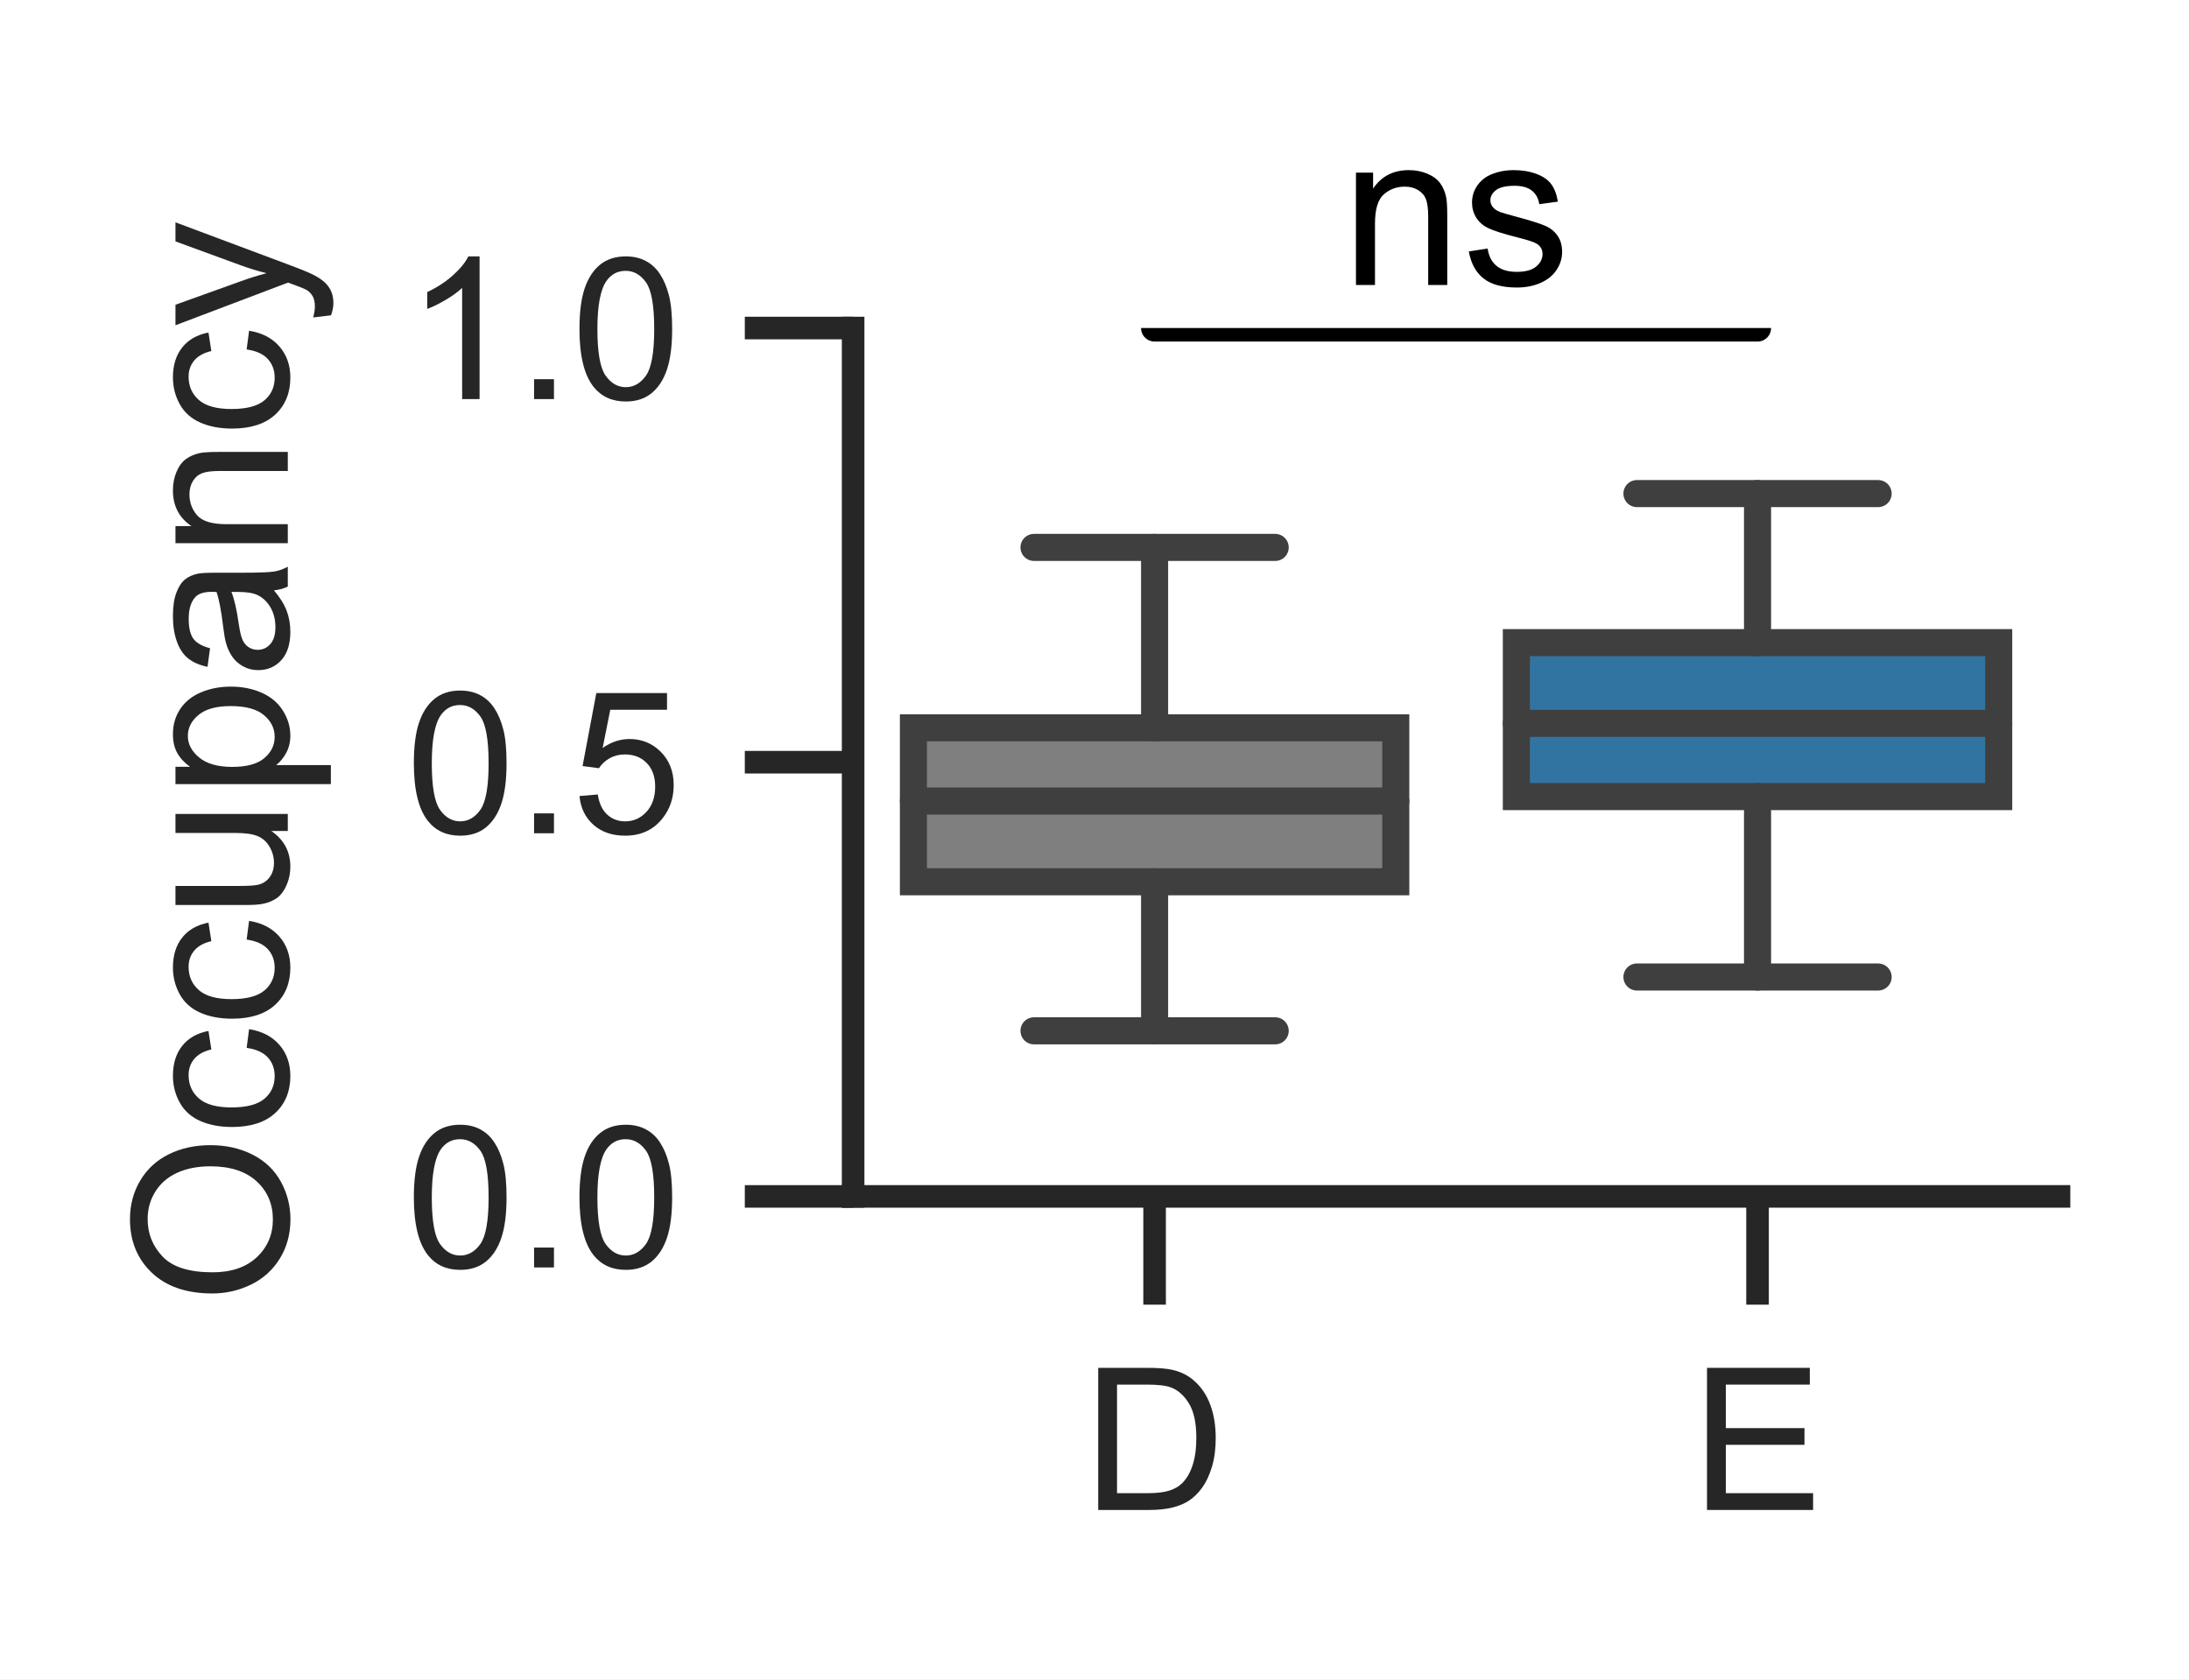
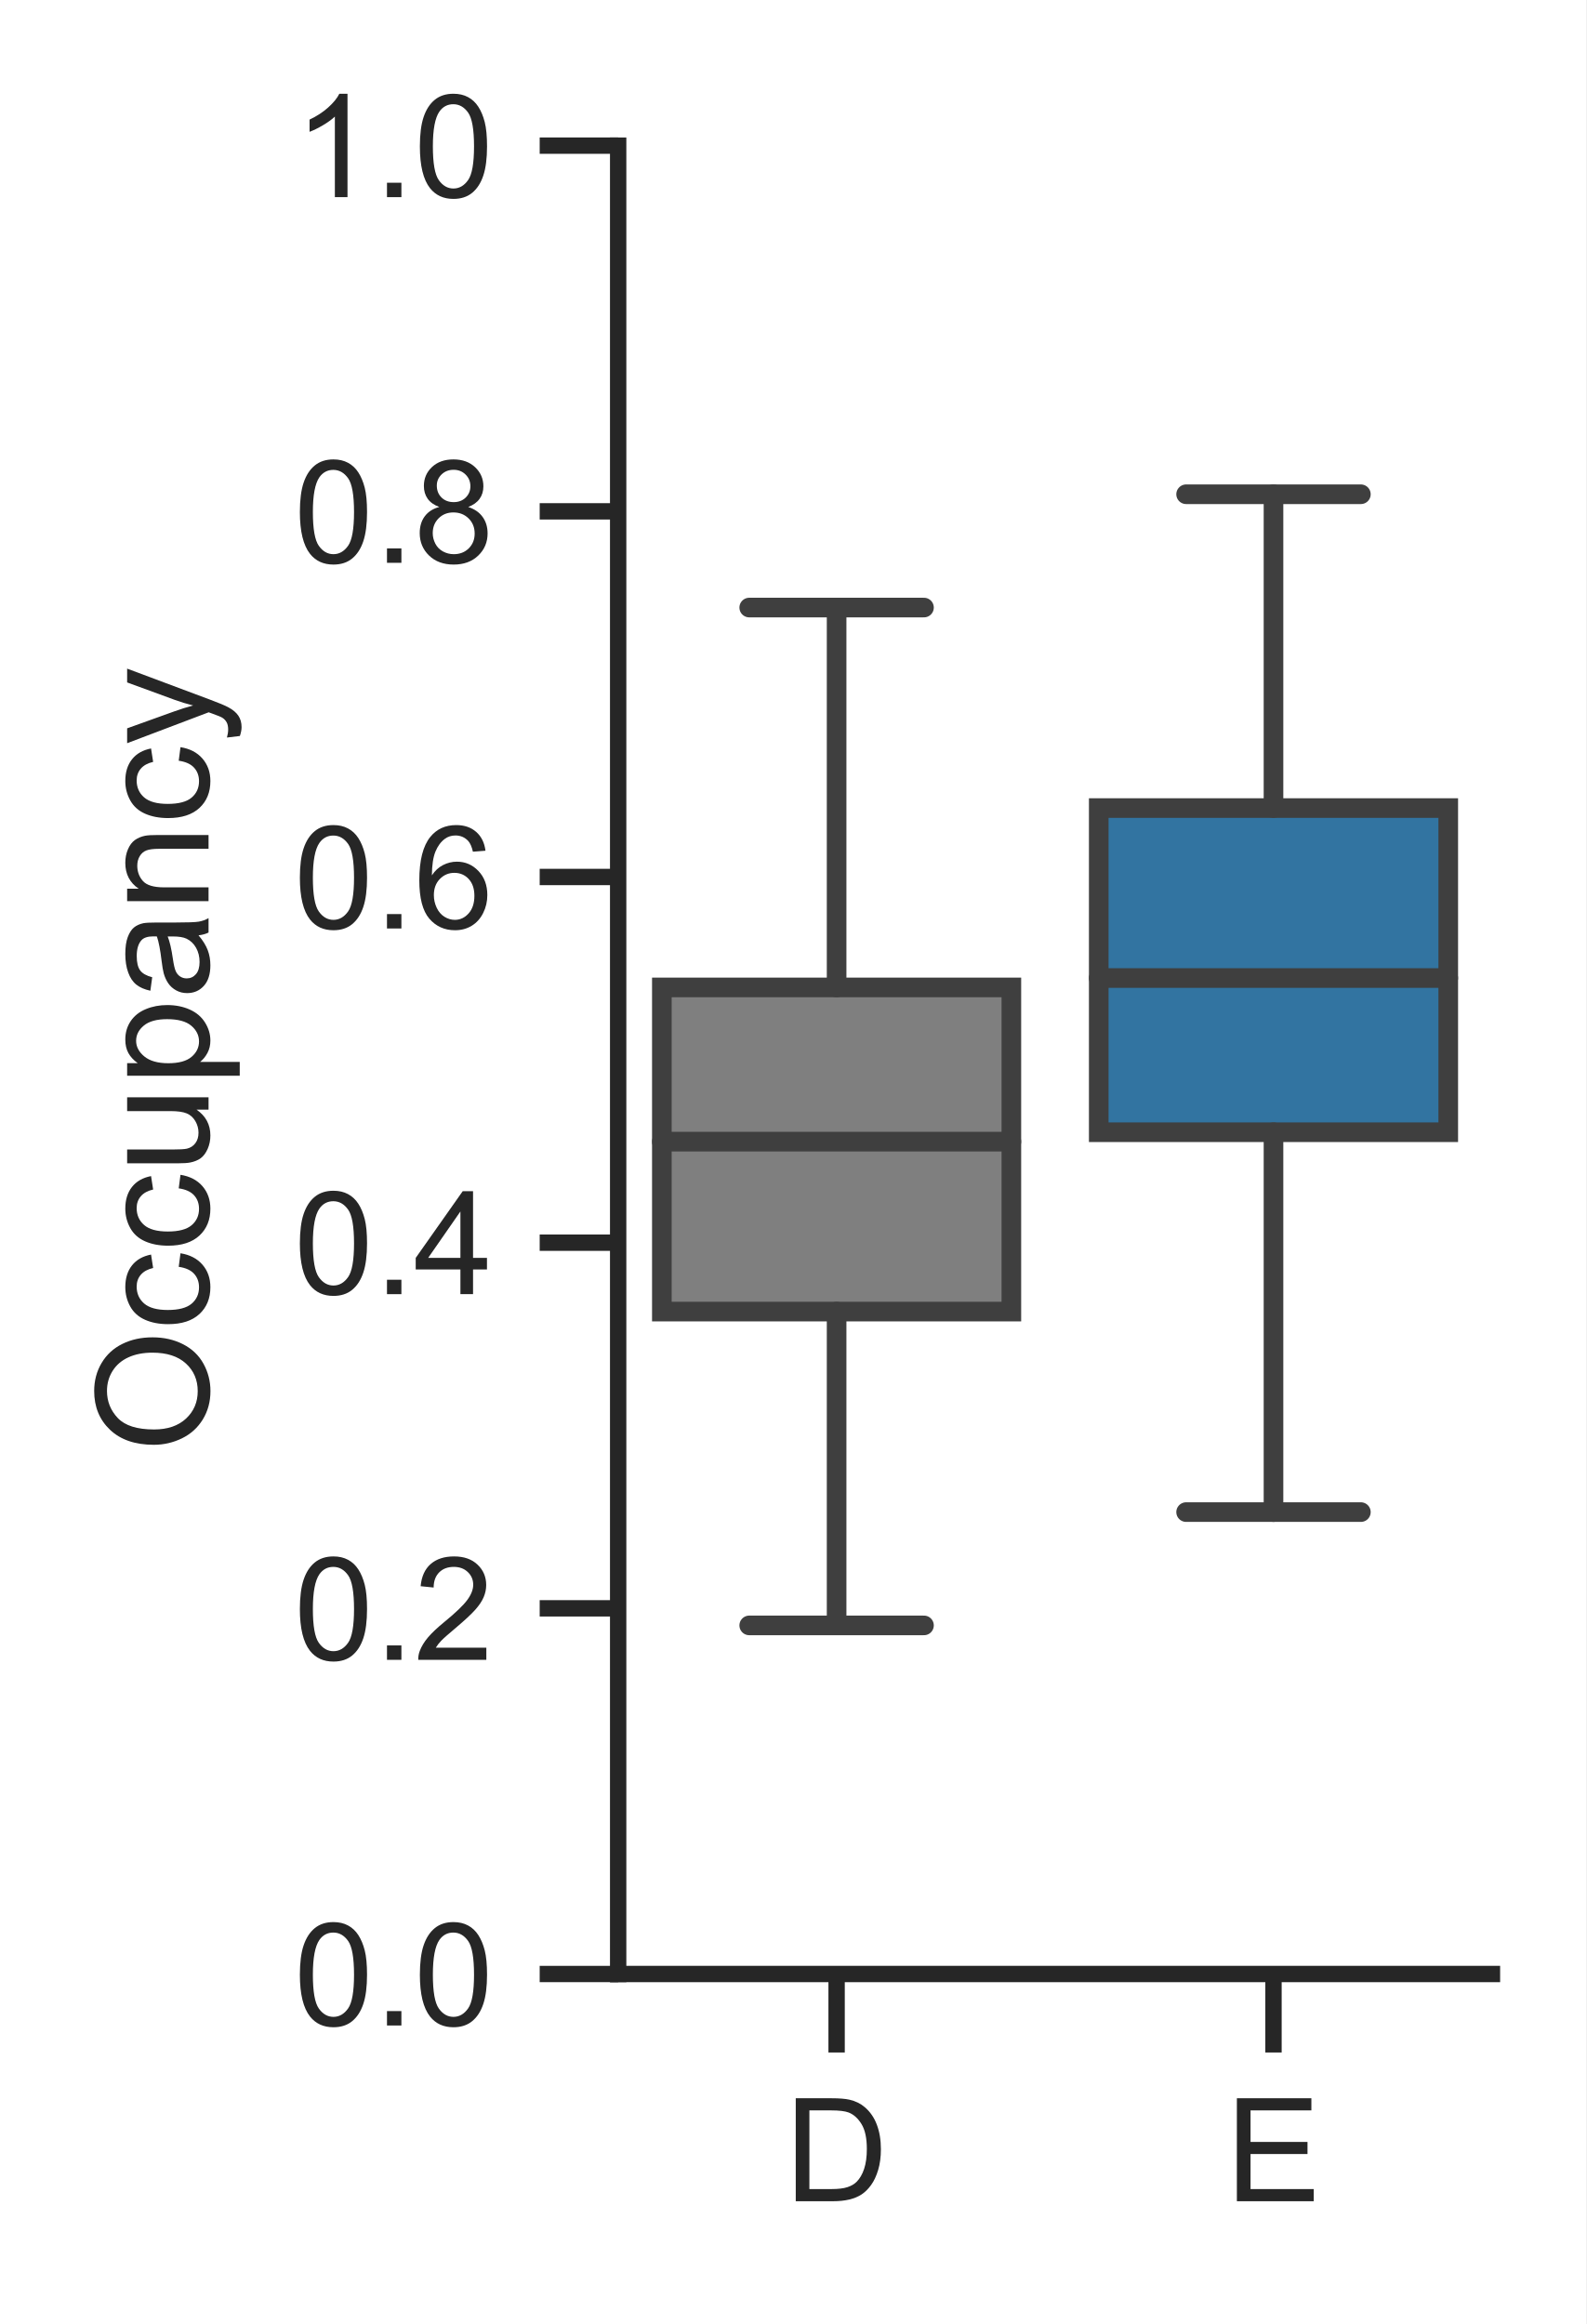
- <svg xmlns="http://www.w3.org/2000/svg" xmlns:xlink="http://www.w3.org/1999/xlink" height="93.045pt" version="1.1" viewBox="0 0 121.26 93.045" width="121.26pt">
+ <svg xmlns="http://www.w3.org/2000/svg" xmlns:xlink="http://www.w3.org/1999/xlink" height="177.69pt" version="1.1" viewBox="0 0 121.26 177.69" width="121.26pt">
  <defs>
    <style type="text/css">
*{stroke-linecap:butt;stroke-linejoin:round;}
  </style>
  </defs>
  <g id="figure_1">
    <g id="patch_1">
-       <path d="M 0 93.045  L 121.26 93.045  L 121.26 0  L 0 0  z " style="fill:#ffffff;" />
+       <path d="M 0 177.69  L 121.26 177.69  L 121.26 0  L 0 0  z " style="fill:#ffffff;" />
    </g>
    <g id="axes_1">
      <g id="patch_2">
-         <path d="M 47.259 66.285  L 114.06 66.285  L 114.06 18.174  L 47.259 18.174  z " style="fill:#ffffff;" />
+         <path d="M 47.259 150.93  L 114.06 150.93  L 114.06 11.137  L 47.259 11.137  z " style="fill:#ffffff;" />
      </g>
      <g id="matplotlib.axis_1">
        <g id="xtick_1">
          <g id="line2d_1">
            <defs>
-               <path d="M 0 0  L 0 6  " id="mc72ae7932e" style="stroke:#262626;stroke-width:1.25;" />
-             </defs>
-             <g>
-               <use style="fill:#262626;stroke:#262626;stroke-width:1.25;" x="63.959" xlink:href="#mc72ae7932e" y="66.285" />
+               <path d="M 0 0  L 0 6  " id="m794f892836" style="stroke:#262626;stroke-width:1.25;" />
+             </defs>
+             <g>
+               <use style="fill:#262626;stroke:#262626;stroke-width:1.25;" x="63.959" xlink:href="#m794f892836" y="150.93" />
            </g>
          </g>
          <g id="text_1">
            <defs>
              <path d="M 7.719 0  L 7.719 71.578  L 32.375 71.578  Q 40.719 71.578 45.125 70.562  Q 51.266 69.141 55.609 65.438  Q 61.281 60.641 64.078 53.188  Q 66.891 45.75 66.891 36.188  Q 66.891 28.031 64.984 21.734  Q 63.094 15.438 60.109 11.297  Q 57.125 7.172 53.578 4.797  Q 50.047 2.438 45.047 1.219  Q 40.047 0 33.547 0  z M 17.188 8.453  L 32.469 8.453  Q 39.547 8.453 43.578 9.766  Q 47.609 11.078 50 13.484  Q 53.375 16.844 55.25 22.531  Q 57.125 28.219 57.125 36.328  Q 57.125 47.562 53.438 53.594  Q 49.75 59.625 44.484 61.672  Q 40.672 63.141 32.234 63.141  L 17.188 63.141  z " id="ArialMT-68" />
            </defs>
-             <g style="fill:#262626;" transform="translate(59.98691 83.65827)scale(0.11 -0.11)">
+             <g style="fill:#262626;" transform="translate(59.98691 168.3033)scale(0.11 -0.11)">
              <use xlink:href="#ArialMT-68" />
            </g>
          </g>
        </g>
        <g id="xtick_2">
          <g id="line2d_2">
            <g>
-               <use style="fill:#262626;stroke:#262626;stroke-width:1.25;" x="97.359" xlink:href="#mc72ae7932e" y="66.285" />
+               <use style="fill:#262626;stroke:#262626;stroke-width:1.25;" x="97.359" xlink:href="#m794f892836" y="150.93" />
            </g>
          </g>
          <g id="text_2">
            <defs>
              <path d="M 7.906 0  L 7.906 71.578  L 59.672 71.578  L 59.672 63.141  L 17.391 63.141  L 17.391 41.219  L 56.984 41.219  L 56.984 32.812  L 17.391 32.812  L 17.391 8.453  L 61.328 8.453  L 61.328 0  z " id="ArialMT-69" />
            </defs>
-             <g style="fill:#262626;" transform="translate(93.69066 83.65827)scale(0.11 -0.11)">
+             <g style="fill:#262626;" transform="translate(93.69066 168.3033)scale(0.11 -0.11)">
              <use xlink:href="#ArialMT-69" />
            </g>
          </g>
        </g>
      </g>
      <g id="matplotlib.axis_2">
        <g id="ytick_1">
          <g id="line2d_3">
            <defs>
-               <path d="M 0 0  L -6 0  " id="m3936992942" style="stroke:#262626;stroke-width:1.25;" />
-             </defs>
-             <g>
-               <use style="fill:#262626;stroke:#262626;stroke-width:1.25;" x="47.259" xlink:href="#m3936992942" y="66.285" />
+               <path d="M 0 0  L -6 0  " id="m4ad8a9beda" style="stroke:#262626;stroke-width:1.25;" />
+             </defs>
+             <g>
+               <use style="fill:#262626;stroke:#262626;stroke-width:1.25;" x="47.259" xlink:href="#m4ad8a9beda" y="150.93" />
            </g>
          </g>
          <g id="text_3">
            <defs>
              <path d="M 4.156 35.297  Q 4.156 48 6.766 55.734  Q 9.375 63.484 14.516 67.672  Q 19.672 71.875 27.484 71.875  Q 33.25 71.875 37.594 69.547  Q 41.938 67.234 44.766 62.859  Q 47.609 58.5 49.219 52.219  Q 50.828 45.953 50.828 35.297  Q 50.828 22.703 48.234 14.969  Q 45.656 7.234 40.5 3  Q 35.359 -1.219 27.484 -1.219  Q 17.141 -1.219 11.234 6.203  Q 4.156 15.141 4.156 35.297  z M 13.188 35.297  Q 13.188 17.672 17.312 11.828  Q 21.438 6 27.484 6  Q 33.547 6 37.672 11.859  Q 41.797 17.719 41.797 35.297  Q 41.797 52.984 37.672 58.781  Q 33.547 64.594 27.391 64.594  Q 21.344 64.594 17.719 59.469  Q 13.188 52.938 13.188 35.297  z " id="ArialMT-48" />
              <path d="M 9.078 0  L 9.078 10.016  L 19.094 10.016  L 19.094 0  z " id="ArialMT-46" />
            </defs>
-             <g style="fill:#262626;" transform="translate(22.46875 70.22147)scale(0.11 -0.11)">
+             <g style="fill:#262626;" transform="translate(22.46875 154.8665)scale(0.11 -0.11)">
              <use xlink:href="#ArialMT-48" />
              <use x="55.615" xlink:href="#ArialMT-46" />
              <use x="83.398" xlink:href="#ArialMT-48" />
            </g>
          </g>
        </g>
        <g id="ytick_2">
          <g id="line2d_4">
            <g>
-               <use style="fill:#262626;stroke:#262626;stroke-width:1.25;" x="47.259" xlink:href="#m3936992942" y="42.23" />
+               <use style="fill:#262626;stroke:#262626;stroke-width:1.25;" x="47.259" xlink:href="#m4ad8a9beda" y="122.971" />
            </g>
          </g>
          <g id="text_4">
            <defs>
-               <path d="M 4.156 18.75  L 13.375 19.531  Q 14.406 12.797 18.141 9.391  Q 21.875 6 27.156 6  Q 33.5 6 37.891 10.781  Q 42.281 15.578 42.281 23.484  Q 42.281 31 38.062 35.344  Q 33.844 39.703 27 39.703  Q 22.75 39.703 19.328 37.766  Q 15.922 35.844 13.969 32.766  L 5.719 33.844  L 12.641 70.609  L 48.25 70.609  L 48.25 62.203  L 19.672 62.203  L 15.828 42.969  Q 22.266 47.469 29.344 47.469  Q 38.719 47.469 45.156 40.969  Q 51.609 34.469 51.609 24.266  Q 51.609 14.547 45.953 7.469  Q 39.062 -1.219 27.156 -1.219  Q 17.391 -1.219 11.203 4.25  Q 5.031 9.719 4.156 18.75  z " id="ArialMT-53" />
-             </defs>
-             <g style="fill:#262626;" transform="translate(22.46875 46.16632)scale(0.11 -0.11)">
-               <use xlink:href="#ArialMT-48" />
-               <use x="55.615" xlink:href="#ArialMT-46" />
-               <use x="83.398" xlink:href="#ArialMT-53" />
+               <path d="M 50.344 8.453  L 50.344 0  L 3.031 0  Q 2.938 3.172 4.047 6.109  Q 5.859 10.938 9.828 15.625  Q 13.812 20.312 21.344 26.469  Q 33.016 36.031 37.109 41.625  Q 41.219 47.219 41.219 52.203  Q 41.219 57.422 37.469 61  Q 33.734 64.594 27.734 64.594  Q 21.391 64.594 17.578 60.781  Q 13.766 56.984 13.719 50.25  L 4.688 51.172  Q 5.609 61.281 11.656 66.578  Q 17.719 71.875 27.938 71.875  Q 38.234 71.875 44.234 66.156  Q 50.25 60.453 50.25 52  Q 50.25 47.703 48.484 43.547  Q 46.734 39.406 42.656 34.812  Q 38.578 30.219 29.109 22.219  Q 21.188 15.578 18.938 13.203  Q 16.703 10.844 15.234 8.453  z " id="ArialMT-50" />
+             </defs>
+             <g style="fill:#262626;" transform="translate(22.46875 126.9079)scale(0.11 -0.11)">
+               <use xlink:href="#ArialMT-48" />
+               <use x="55.615" xlink:href="#ArialMT-46" />
+               <use x="83.398" xlink:href="#ArialMT-50" />
            </g>
          </g>
        </g>
        <g id="ytick_3">
          <g id="line2d_5">
            <g>
-               <use style="fill:#262626;stroke:#262626;stroke-width:1.25;" x="47.259" xlink:href="#m3936992942" y="18.174" />
+               <use style="fill:#262626;stroke:#262626;stroke-width:1.25;" x="47.259" xlink:href="#m4ad8a9beda" y="95.013" />
            </g>
          </g>
          <g id="text_5">
            <defs>
+               <path d="M 32.328 0  L 32.328 17.141  L 1.266 17.141  L 1.266 25.203  L 33.938 71.578  L 41.109 71.578  L 41.109 25.203  L 50.781 25.203  L 50.781 17.141  L 41.109 17.141  L 41.109 0  z M 32.328 25.203  L 32.328 57.469  L 9.906 25.203  z " id="ArialMT-52" />
+             </defs>
+             <g style="fill:#262626;" transform="translate(22.46875 98.94932)scale(0.11 -0.11)">
+               <use xlink:href="#ArialMT-48" />
+               <use x="55.615" xlink:href="#ArialMT-46" />
+               <use x="83.398" xlink:href="#ArialMT-52" />
+             </g>
+           </g>
+         </g>
+         <g id="ytick_4">
+           <g id="line2d_6">
+             <g>
+               <use style="fill:#262626;stroke:#262626;stroke-width:1.25;" x="47.259" xlink:href="#m4ad8a9beda" y="67.054" />
+             </g>
+           </g>
+           <g id="text_6">
+             <defs>
+               <path d="M 49.75 54.047  L 41.016 53.375  Q 39.844 58.547 37.703 60.891  Q 34.125 64.656 28.906 64.656  Q 24.703 64.656 21.531 62.312  Q 17.391 59.281 14.984 53.469  Q 12.594 47.656 12.5 36.922  Q 15.672 41.75 20.266 44.094  Q 24.859 46.438 29.891 46.438  Q 38.672 46.438 44.844 39.969  Q 51.031 33.5 51.031 23.25  Q 51.031 16.5 48.125 10.719  Q 45.219 4.938 40.141 1.859  Q 35.062 -1.219 28.609 -1.219  Q 17.625 -1.219 10.688 6.859  Q 3.766 14.938 3.766 33.5  Q 3.766 54.25 11.422 63.672  Q 18.109 71.875 29.438 71.875  Q 37.891 71.875 43.281 67.141  Q 48.688 62.406 49.75 54.047  z M 13.875 23.188  Q 13.875 18.656 15.797 14.5  Q 17.719 10.359 21.188 8.172  Q 24.656 6 28.469 6  Q 34.031 6 38.031 10.484  Q 42.047 14.984 42.047 22.703  Q 42.047 30.125 38.078 34.391  Q 34.125 38.672 28.125 38.672  Q 22.172 38.672 18.016 34.391  Q 13.875 30.125 13.875 23.188  z " id="ArialMT-54" />
+             </defs>
+             <g style="fill:#262626;" transform="translate(22.46875 70.99075)scale(0.11 -0.11)">
+               <use xlink:href="#ArialMT-48" />
+               <use x="55.615" xlink:href="#ArialMT-46" />
+               <use x="83.398" xlink:href="#ArialMT-54" />
+             </g>
+           </g>
+         </g>
+         <g id="ytick_5">
+           <g id="line2d_7">
+             <g>
+               <use style="fill:#262626;stroke:#262626;stroke-width:1.25;" x="47.259" xlink:href="#m4ad8a9beda" y="39.095" />
+             </g>
+           </g>
+           <g id="text_7">
+             <defs>
+               <path d="M 17.672 38.812  Q 12.203 40.828 9.562 44.531  Q 6.938 48.25 6.938 53.422  Q 6.938 61.234 12.547 66.547  Q 18.172 71.875 27.484 71.875  Q 36.859 71.875 42.578 66.422  Q 48.297 60.984 48.297 53.172  Q 48.297 48.188 45.672 44.5  Q 43.062 40.828 37.75 38.812  Q 44.344 36.672 47.781 31.875  Q 51.219 27.094 51.219 20.453  Q 51.219 11.281 44.719 5.031  Q 38.234 -1.219 27.641 -1.219  Q 17.047 -1.219 10.547 5.047  Q 4.047 11.328 4.047 20.703  Q 4.047 27.688 7.594 32.391  Q 11.141 37.109 17.672 38.812  z M 15.922 53.719  Q 15.922 48.641 19.188 45.406  Q 22.469 42.188 27.688 42.188  Q 32.766 42.188 36.016 45.375  Q 39.266 48.578 39.266 53.219  Q 39.266 58.062 35.906 61.359  Q 32.562 64.656 27.594 64.656  Q 22.562 64.656 19.234 61.422  Q 15.922 58.203 15.922 53.719  z M 13.094 20.656  Q 13.094 16.891 14.875 13.375  Q 16.656 9.859 20.172 7.922  Q 23.688 6 27.734 6  Q 34.031 6 38.125 10.047  Q 42.234 14.109 42.234 20.359  Q 42.234 26.703 38.016 30.859  Q 33.797 35.016 27.438 35.016  Q 21.234 35.016 17.156 30.906  Q 13.094 26.812 13.094 20.656  z " id="ArialMT-56" />
+             </defs>
+             <g style="fill:#262626;" transform="translate(22.46875 43.03217)scale(0.11 -0.11)">
+               <use xlink:href="#ArialMT-48" />
+               <use x="55.615" xlink:href="#ArialMT-46" />
+               <use x="83.398" xlink:href="#ArialMT-56" />
+             </g>
+           </g>
+         </g>
+         <g id="ytick_6">
+           <g id="line2d_8">
+             <g>
+               <use style="fill:#262626;stroke:#262626;stroke-width:1.25;" x="47.259" xlink:href="#m4ad8a9beda" y="11.137" />
+             </g>
+           </g>
+           <g id="text_8">
+             <defs>
              <path d="M 37.25 0  L 28.469 0  L 28.469 56  Q 25.297 52.984 20.141 49.953  Q 14.984 46.922 10.891 45.406  L 10.891 53.906  Q 18.266 57.375 23.781 62.297  Q 29.297 67.234 31.594 71.875  L 37.25 71.875  z " id="ArialMT-49" />
            </defs>
-             <g style="fill:#262626;" transform="translate(22.46875 22.11117)scale(0.11 -0.11)">
+             <g style="fill:#262626;" transform="translate(22.46875 15.07359)scale(0.11 -0.11)">
              <use xlink:href="#ArialMT-49" />
              <use x="55.615" xlink:href="#ArialMT-46" />
              <use x="83.398" xlink:href="#ArialMT-48" />
            </g>
          </g>
        </g>
-         <g id="text_6">
+         <g id="text_9">
          <defs>
            <path d="M 4.828 34.859  Q 4.828 52.688 14.391 62.766  Q 23.969 72.859 39.109 72.859  Q 49.031 72.859 56.984 68.109  Q 64.938 63.375 69.109 54.906  Q 73.297 46.438 73.297 35.688  Q 73.297 24.812 68.891 16.219  Q 64.5 7.625 56.438 3.203  Q 48.391 -1.219 39.062 -1.219  Q 28.953 -1.219 20.984 3.656  Q 13.031 8.547 8.922 16.984  Q 4.828 25.438 4.828 34.859  z M 14.594 34.719  Q 14.594 21.781 21.547 14.328  Q 28.516 6.891 39.016 6.891  Q 49.703 6.891 56.609 14.406  Q 63.531 21.922 63.531 35.75  Q 63.531 44.484 60.578 51  Q 57.625 57.516 51.922 61.109  Q 46.234 64.703 39.156 64.703  Q 29.109 64.703 21.844 57.781  Q 14.594 50.875 14.594 34.719  z " id="ArialMT-79" />
            <path d="M 40.438 19  L 49.078 17.875  Q 47.656 8.938 41.812 3.875  Q 35.984 -1.172 27.484 -1.172  Q 16.844 -1.172 10.375 5.781  Q 3.906 12.75 3.906 25.734  Q 3.906 34.125 6.688 40.422  Q 9.469 46.734 15.156 49.875  Q 20.844 53.031 27.547 53.031  Q 35.984 53.031 41.359 48.75  Q 46.734 44.484 48.25 36.625  L 39.703 35.297  Q 38.484 40.531 35.375 43.156  Q 32.281 45.797 27.875 45.797  Q 21.234 45.797 17.078 41.031  Q 12.938 36.281 12.938 25.984  Q 12.938 15.531 16.938 10.797  Q 20.953 6.062 27.391 6.062  Q 32.562 6.062 36.031 9.234  Q 39.5 12.406 40.438 19  z " id="ArialMT-99" />
            <path d="M 40.578 0  L 40.578 7.625  Q 34.516 -1.172 24.125 -1.172  Q 19.531 -1.172 15.547 0.578  Q 11.578 2.344 9.641 5  Q 7.719 7.672 6.938 11.531  Q 6.391 14.109 6.391 19.734  L 6.391 51.859  L 15.188 51.859  L 15.188 23.094  Q 15.188 16.219 15.719 13.812  Q 16.547 10.359 19.234 8.375  Q 21.922 6.391 25.875 6.391  Q 29.828 6.391 33.297 8.422  Q 36.766 10.453 38.203 13.938  Q 39.656 17.438 39.656 24.078  L 39.656 51.859  L 48.438 51.859  L 48.438 0  z " id="ArialMT-117" />
            <path d="M 6.594 -19.875  L 6.594 51.859  L 14.594 51.859  L 14.594 45.125  Q 17.438 49.078 21 51.047  Q 24.562 53.031 29.641 53.031  Q 36.281 53.031 41.359 49.609  Q 46.438 46.188 49.016 39.953  Q 51.609 33.734 51.609 26.312  Q 51.609 18.359 48.75 11.984  Q 45.906 5.609 40.453 2.219  Q 35.016 -1.172 29 -1.172  Q 24.609 -1.172 21.109 0.688  Q 17.625 2.547 15.375 5.375  L 15.375 -19.875  z M 14.547 25.641  Q 14.547 15.625 18.594 10.844  Q 22.656 6.062 28.422 6.062  Q 34.281 6.062 38.453 11.016  Q 42.625 15.969 42.625 26.375  Q 42.625 36.281 38.547 41.203  Q 34.469 46.141 28.812 46.141  Q 23.188 46.141 18.859 40.891  Q 14.547 35.641 14.547 25.641  z " id="ArialMT-112" />
            <path d="M 40.438 6.391  Q 35.547 2.25 31.031 0.531  Q 26.516 -1.172 21.344 -1.172  Q 12.797 -1.172 8.203 3  Q 3.609 7.172 3.609 13.672  Q 3.609 17.484 5.344 20.625  Q 7.078 23.781 9.891 25.688  Q 12.703 27.594 16.219 28.562  Q 18.797 29.25 24.031 29.891  Q 34.672 31.156 39.703 32.906  Q 39.75 34.719 39.75 35.203  Q 39.75 40.578 37.25 42.781  Q 33.891 45.75 27.25 45.75  Q 21.047 45.75 18.094 43.578  Q 15.141 41.406 13.719 35.891  L 5.125 37.062  Q 6.297 42.578 8.984 45.969  Q 11.672 49.359 16.75 51.188  Q 21.828 53.031 28.516 53.031  Q 35.156 53.031 39.297 51.469  Q 43.453 49.906 45.406 47.531  Q 47.359 45.172 48.141 41.547  Q 48.578 39.312 48.578 33.453  L 48.578 21.734  Q 48.578 9.469 49.141 6.219  Q 49.703 2.984 51.375 0  L 42.188 0  Q 40.828 2.734 40.438 6.391  z M 39.703 26.031  Q 34.906 24.078 25.344 22.703  Q 19.922 21.922 17.672 20.938  Q 15.438 19.969 14.203 18.094  Q 12.984 16.219 12.984 13.922  Q 12.984 10.406 15.641 8.062  Q 18.312 5.719 23.438 5.719  Q 28.516 5.719 32.469 7.938  Q 36.422 10.156 38.281 14.016  Q 39.703 17 39.703 22.797  z " id="ArialMT-97" />
            <path d="M 6.594 0  L 6.594 51.859  L 14.5 51.859  L 14.5 44.484  Q 20.219 53.031 31 53.031  Q 35.688 53.031 39.625 51.344  Q 43.562 49.656 45.516 46.922  Q 47.469 44.188 48.25 40.438  Q 48.734 37.984 48.734 31.891  L 48.734 0  L 39.938 0  L 39.938 31.547  Q 39.938 36.922 38.906 39.578  Q 37.891 42.234 35.281 43.812  Q 32.672 45.406 29.156 45.406  Q 23.531 45.406 19.453 41.844  Q 15.375 38.281 15.375 28.328  L 15.375 0  z " id="ArialMT-110" />
            <path d="M 6.203 -19.969  L 5.219 -11.719  Q 8.109 -12.5 10.25 -12.5  Q 13.188 -12.5 14.938 -11.516  Q 16.703 -10.547 17.828 -8.797  Q 18.656 -7.469 20.516 -2.25  Q 20.75 -1.516 21.297 -0.094  L 1.609 51.859  L 11.078 51.859  L 21.875 21.828  Q 23.969 16.109 25.641 9.812  Q 27.156 15.875 29.25 21.625  L 40.328 51.859  L 49.125 51.859  L 29.391 -0.875  Q 26.219 -9.422 24.469 -12.641  Q 22.125 -17 19.094 -19.016  Q 16.062 -21.047 11.859 -21.047  Q 9.328 -21.047 6.203 -19.969  z " id="ArialMT-121" />
          </defs>
-           <g style="fill:#262626;" transform="translate(15.94313 72.24265)rotate(-90)scale(0.12 -0.12)">
+           <g style="fill:#262626;" transform="translate(15.94313 111.0464)rotate(-90)scale(0.12 -0.12)">
            <use xlink:href="#ArialMT-79" />
            <use x="77.783" xlink:href="#ArialMT-99" />
            <use x="127.783" xlink:href="#ArialMT-99" />
            <use x="177.783" xlink:href="#ArialMT-117" />
            <use x="233.398" xlink:href="#ArialMT-112" />
            <use x="289.014" xlink:href="#ArialMT-97" />
            <use x="344.629" xlink:href="#ArialMT-110" />
            <use x="400.244" xlink:href="#ArialMT-99" />
            <use x="450.244" xlink:href="#ArialMT-121" />
          </g>
        </g>
      </g>
      <g id="patch_3">
-         <path clip-path="url(#pfd76fabcb5)" d="M 50.599 48.854  L 77.319 48.854  L 77.319 40.324  L 50.599 40.324  L 50.599 48.854  z " style="fill:#7f7f7f;stroke:#3f3f3f;stroke-linejoin:miter;stroke-width:1.5;" />
+         <path clip-path="url(#p377141ee8d)" d="M 50.599 100.282  L 77.319 100.282  L 77.319 75.497  L 50.599 75.497  L 50.599 100.282  z " style="fill:#7f7f7f;stroke:#3f3f3f;stroke-linejoin:miter;stroke-width:1.5;" />
      </g>
      <g id="patch_4">
-         <path clip-path="url(#pfd76fabcb5)" d="M 83.999 44.135  L 110.719 44.135  L 110.719 35.605  L 83.999 35.605  L 83.999 44.135  z " style="fill:#3274a1;stroke:#3f3f3f;stroke-linejoin:miter;stroke-width:1.5;" />
-       </g>
-       <g id="line2d_6">
-         <path clip-path="url(#pfd76fabcb5)" d="M 63.959 48.854  L 63.959 57.112  " style="fill:none;stroke:#3f3f3f;stroke-linecap:round;stroke-width:1.5;" />
-       </g>
-       <g id="line2d_7">
-         <path clip-path="url(#pfd76fabcb5)" d="M 63.959 40.324  L 63.959 30.329  " style="fill:none;stroke:#3f3f3f;stroke-linecap:round;stroke-width:1.5;" />
-       </g>
-       <g id="line2d_8">
-         <path clip-path="url(#pfd76fabcb5)" d="M 57.279 57.112  L 70.639 57.112  " style="fill:none;stroke:#3f3f3f;stroke-linecap:round;stroke-width:1.5;" />
+         <path clip-path="url(#p377141ee8d)" d="M 83.999 86.569  L 110.719 86.569  L 110.719 61.784  L 83.999 61.784  L 83.999 86.569  z " style="fill:#3274a1;stroke:#3f3f3f;stroke-linejoin:miter;stroke-width:1.5;" />
      </g>
      <g id="line2d_9">
-         <path clip-path="url(#pfd76fabcb5)" d="M 57.279 30.329  L 70.639 30.329  " style="fill:none;stroke:#3f3f3f;stroke-linecap:round;stroke-width:1.5;" />
+         <path clip-path="url(#p377141ee8d)" d="M 63.959 100.282  L 63.959 124.276  " style="fill:none;stroke:#3f3f3f;stroke-linecap:round;stroke-width:1.5;" />
      </g>
      <g id="line2d_10">
-         <path clip-path="url(#pfd76fabcb5)" d="M 97.359 44.135  L 97.359 54.13  " style="fill:none;stroke:#3f3f3f;stroke-linecap:round;stroke-width:1.5;" />
+         <path clip-path="url(#p377141ee8d)" d="M 63.959 75.497  L 63.959 46.453  " style="fill:none;stroke:#3f3f3f;stroke-linecap:round;stroke-width:1.5;" />
      </g>
      <g id="line2d_11">
-         <path clip-path="url(#pfd76fabcb5)" d="M 97.359 35.605  L 97.359 27.347  " style="fill:none;stroke:#3f3f3f;stroke-linecap:round;stroke-width:1.5;" />
+         <path clip-path="url(#p377141ee8d)" d="M 57.279 124.276  L 70.639 124.276  " style="fill:none;stroke:#3f3f3f;stroke-linecap:round;stroke-width:1.5;" />
      </g>
      <g id="line2d_12">
-         <path clip-path="url(#pfd76fabcb5)" d="M 90.679 54.13  L 104.039 54.13  " style="fill:none;stroke:#3f3f3f;stroke-linecap:round;stroke-width:1.5;" />
+         <path clip-path="url(#p377141ee8d)" d="M 57.279 46.453  L 70.639 46.453  " style="fill:none;stroke:#3f3f3f;stroke-linecap:round;stroke-width:1.5;" />
      </g>
      <g id="line2d_13">
-         <path clip-path="url(#pfd76fabcb5)" d="M 90.679 27.347  L 104.039 27.347  " style="fill:none;stroke:#3f3f3f;stroke-linecap:round;stroke-width:1.5;" />
+         <path clip-path="url(#p377141ee8d)" d="M 97.359 86.569  L 97.359 115.613  " style="fill:none;stroke:#3f3f3f;stroke-linecap:round;stroke-width:1.5;" />
      </g>
      <g id="line2d_14">
-         <path clip-path="url(#pfd76fabcb5)" d="M 63.959 18.174  L 97.359 18.174  " style="fill:none;stroke:#000000;stroke-linecap:round;stroke-width:1.5;" />
+         <path clip-path="url(#p377141ee8d)" d="M 97.359 61.784  L 97.359 37.79  " style="fill:none;stroke:#3f3f3f;stroke-linecap:round;stroke-width:1.5;" />
      </g>
      <g id="line2d_15">
-         <path clip-path="url(#pfd76fabcb5)" d="M 50.599 44.382  L 77.319 44.382  " style="fill:none;stroke:#3f3f3f;stroke-linecap:round;stroke-width:1.5;" />
+         <path clip-path="url(#p377141ee8d)" d="M 90.679 115.613  L 104.039 115.613  " style="fill:none;stroke:#3f3f3f;stroke-linecap:round;stroke-width:1.5;" />
      </g>
      <g id="line2d_16">
-         <path clip-path="url(#pfd76fabcb5)" d="M 83.999 40.077  L 110.719 40.077  " style="fill:none;stroke:#3f3f3f;stroke-linecap:round;stroke-width:1.5;" />
+         <path clip-path="url(#p377141ee8d)" d="M 90.679 37.79  L 104.039 37.79  " style="fill:none;stroke:#3f3f3f;stroke-linecap:round;stroke-width:1.5;" />
+       </g>
+       <g id="line2d_17">
+         <path clip-path="url(#p377141ee8d)" d="M 50.599 87.289  L 77.319 87.289  " style="fill:none;stroke:#3f3f3f;stroke-linecap:round;stroke-width:1.5;" />
+       </g>
+       <g id="line2d_18">
+         <path clip-path="url(#p377141ee8d)" d="M 83.999 74.778  L 110.719 74.778  " style="fill:none;stroke:#3f3f3f;stroke-linecap:round;stroke-width:1.5;" />
      </g>
      <g id="patch_5">
-         <path d="M 47.259 66.285  L 47.259 18.174  " style="fill:none;stroke:#262626;stroke-linecap:square;stroke-linejoin:miter;stroke-width:1.25;" />
+         <path d="M 47.259 150.93  L 47.259 11.137  " style="fill:none;stroke:#262626;stroke-linecap:square;stroke-linejoin:miter;stroke-width:1.25;" />
      </g>
      <g id="patch_6">
-         <path d="M 47.259 66.285  L 114.06 66.285  " style="fill:none;stroke:#262626;stroke-linecap:square;stroke-linejoin:miter;stroke-width:1.25;" />
-       </g>
-       <g id="text_7">
-         <defs>
-           <path d="M 3.078 15.484  L 11.766 16.844  Q 12.5 11.625 15.844 8.844  Q 19.188 6.062 25.203 6.062  Q 31.25 6.062 34.172 8.516  Q 37.109 10.984 37.109 14.312  Q 37.109 17.281 34.516 19  Q 32.719 20.172 25.531 21.969  Q 15.875 24.422 12.141 26.203  Q 8.406 27.984 6.469 31.125  Q 4.547 34.281 4.547 38.094  Q 4.547 41.547 6.125 44.5  Q 7.719 47.469 10.453 49.422  Q 12.5 50.922 16.031 51.969  Q 19.578 53.031 23.641 53.031  Q 29.734 53.031 34.344 51.266  Q 38.969 49.516 41.156 46.5  Q 43.359 43.5 44.188 38.484  L 35.594 37.312  Q 35.016 41.312 32.203 43.547  Q 29.391 45.797 24.266 45.797  Q 18.219 45.797 15.625 43.797  Q 13.031 41.797 13.031 39.109  Q 13.031 37.406 14.109 36.031  Q 15.188 34.625 17.484 33.688  Q 18.797 33.203 25.25 31.453  Q 34.578 28.953 38.25 27.359  Q 41.938 25.781 44.031 22.75  Q 46.141 19.734 46.141 15.234  Q 46.141 10.844 43.578 6.953  Q 41.016 3.078 36.172 0.953  Q 31.344 -1.172 25.25 -1.172  Q 15.141 -1.172 9.844 3.031  Q 4.547 7.234 3.078 15.484  z " id="ArialMT-115" />
-         </defs>
-         <g transform="translate(74.32257 15.78937)scale(0.12 -0.12)">
-           <use xlink:href="#ArialMT-110" />
-           <use x="55.615" xlink:href="#ArialMT-115" />
-         </g>
+         <path d="M 47.259 150.93  L 114.06 150.93  " style="fill:none;stroke:#262626;stroke-linecap:square;stroke-linejoin:miter;stroke-width:1.25;" />
      </g>
    </g>
  </g>
  <defs>
-     <clipPath id="pfd76fabcb5">
-       <rect height="48.11" width="66.801" x="47.259" y="18.174" />
+     <clipPath id="p377141ee8d">
+       <rect height="139.793" width="66.801" x="47.259" y="11.137" />
    </clipPath>
  </defs>
</svg>
